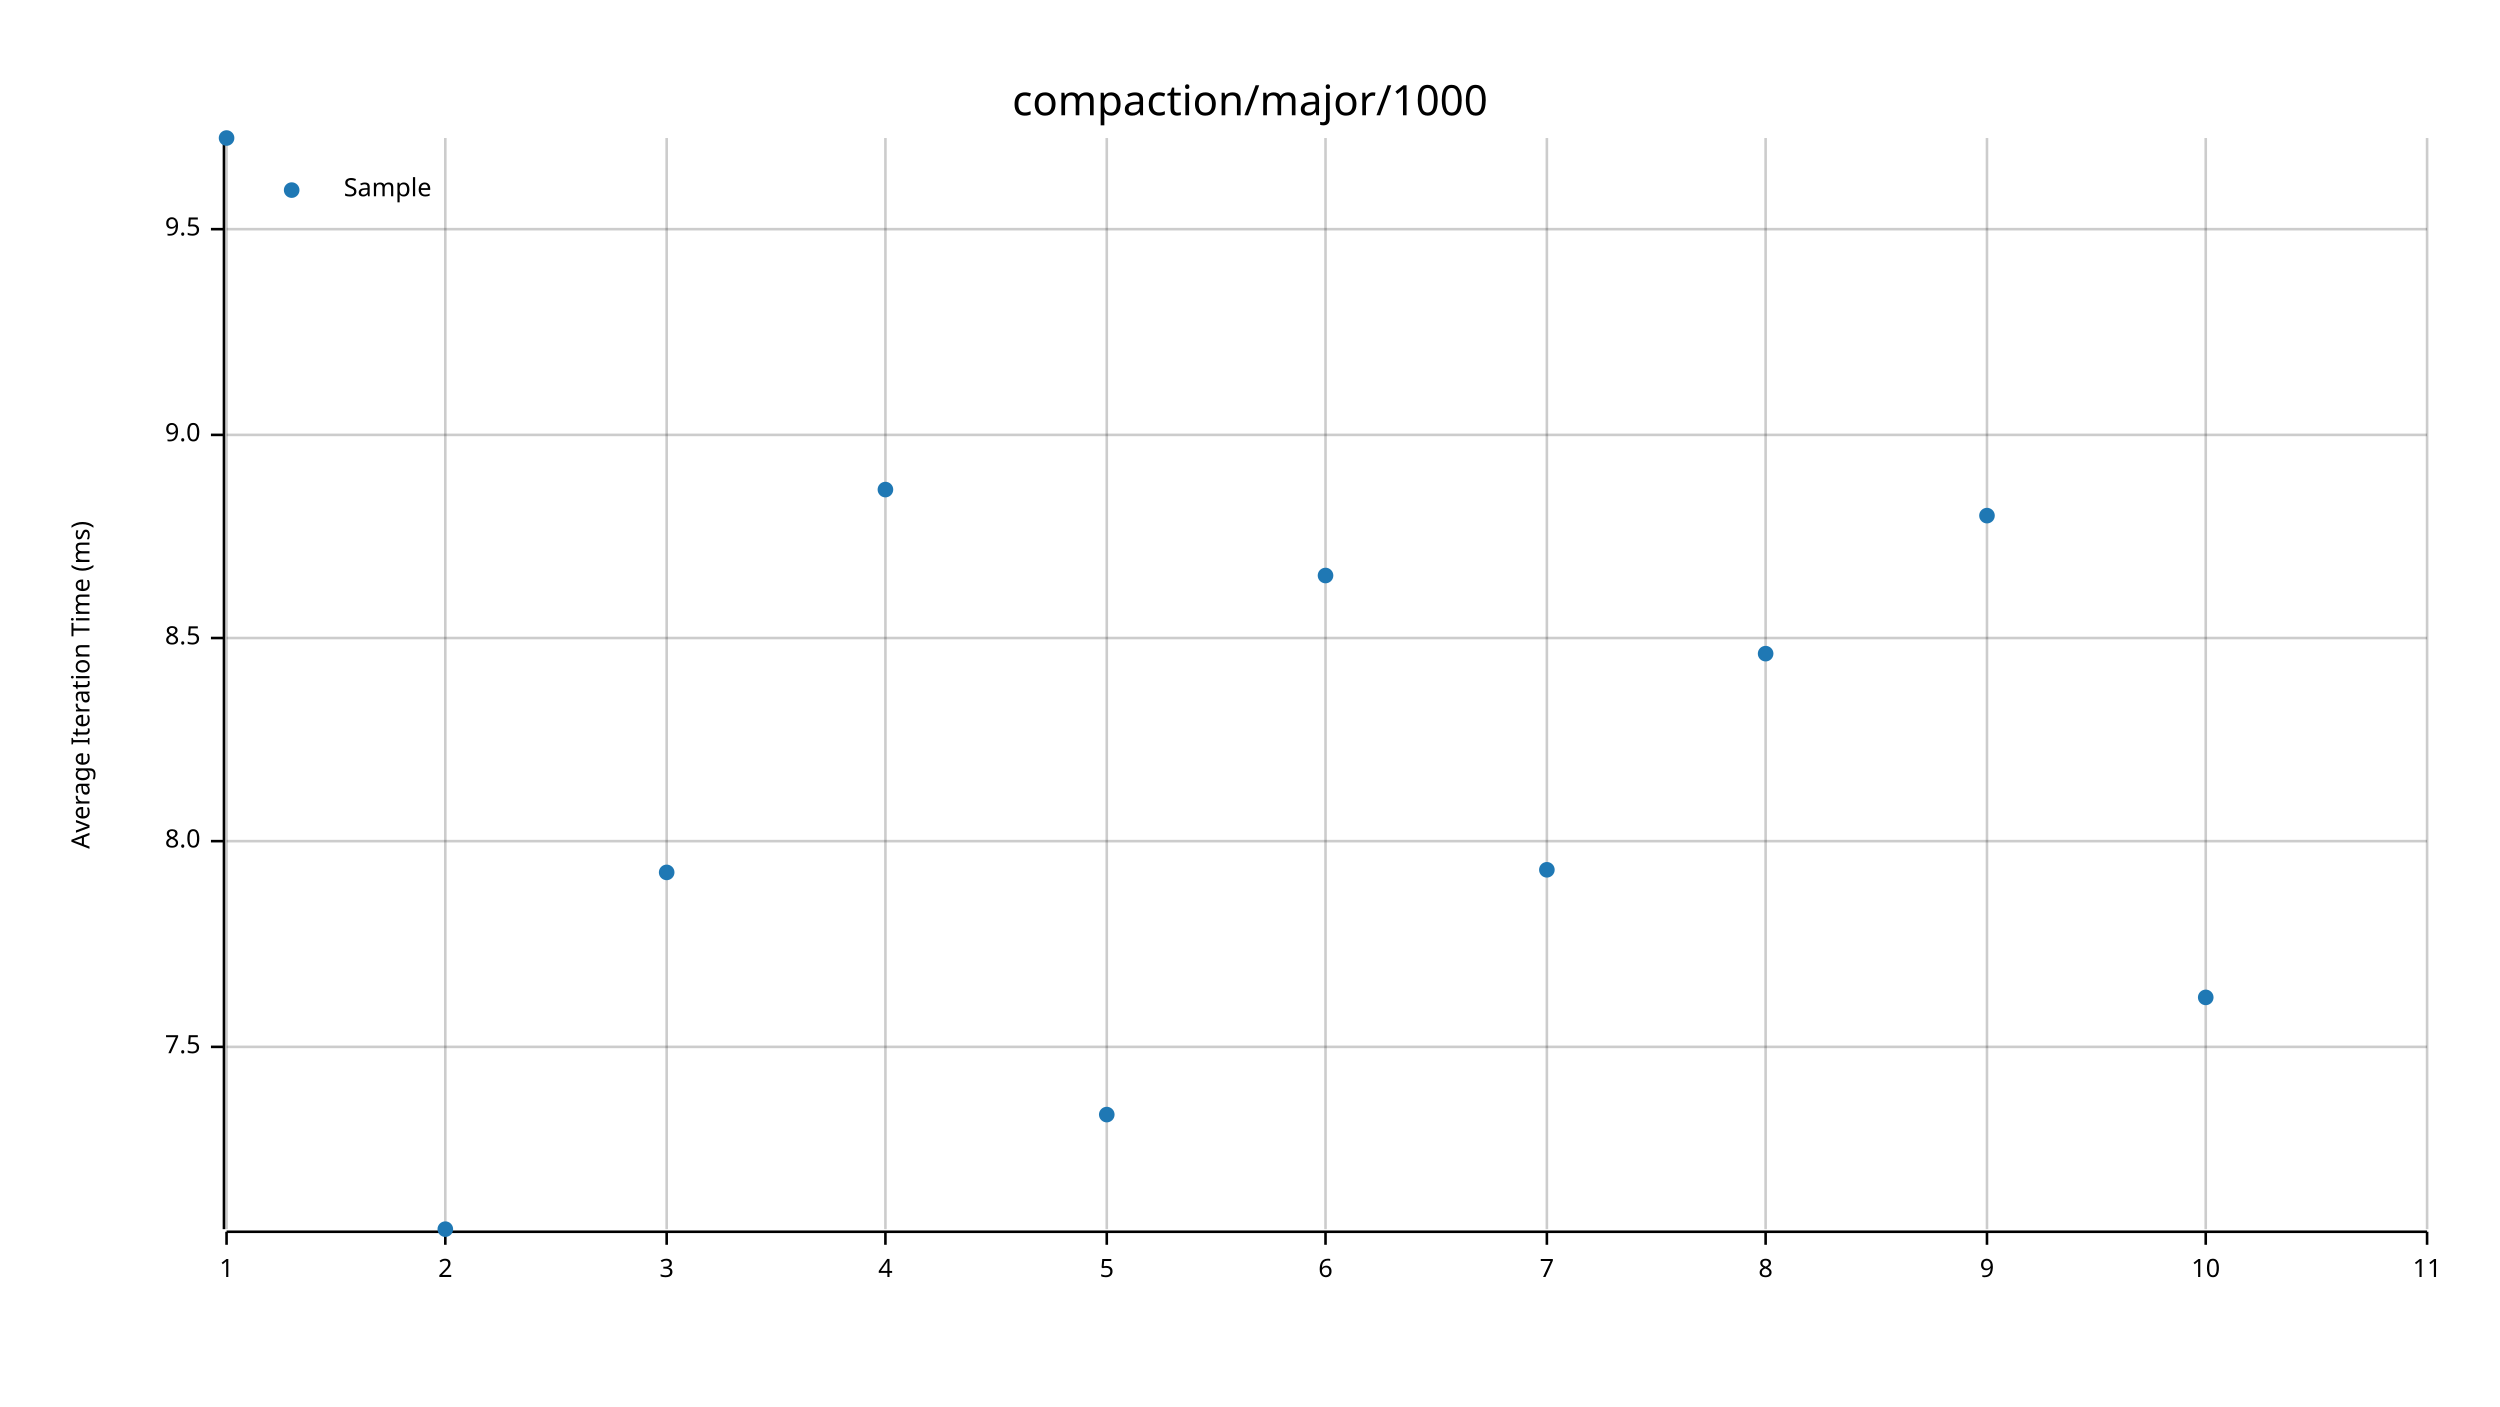
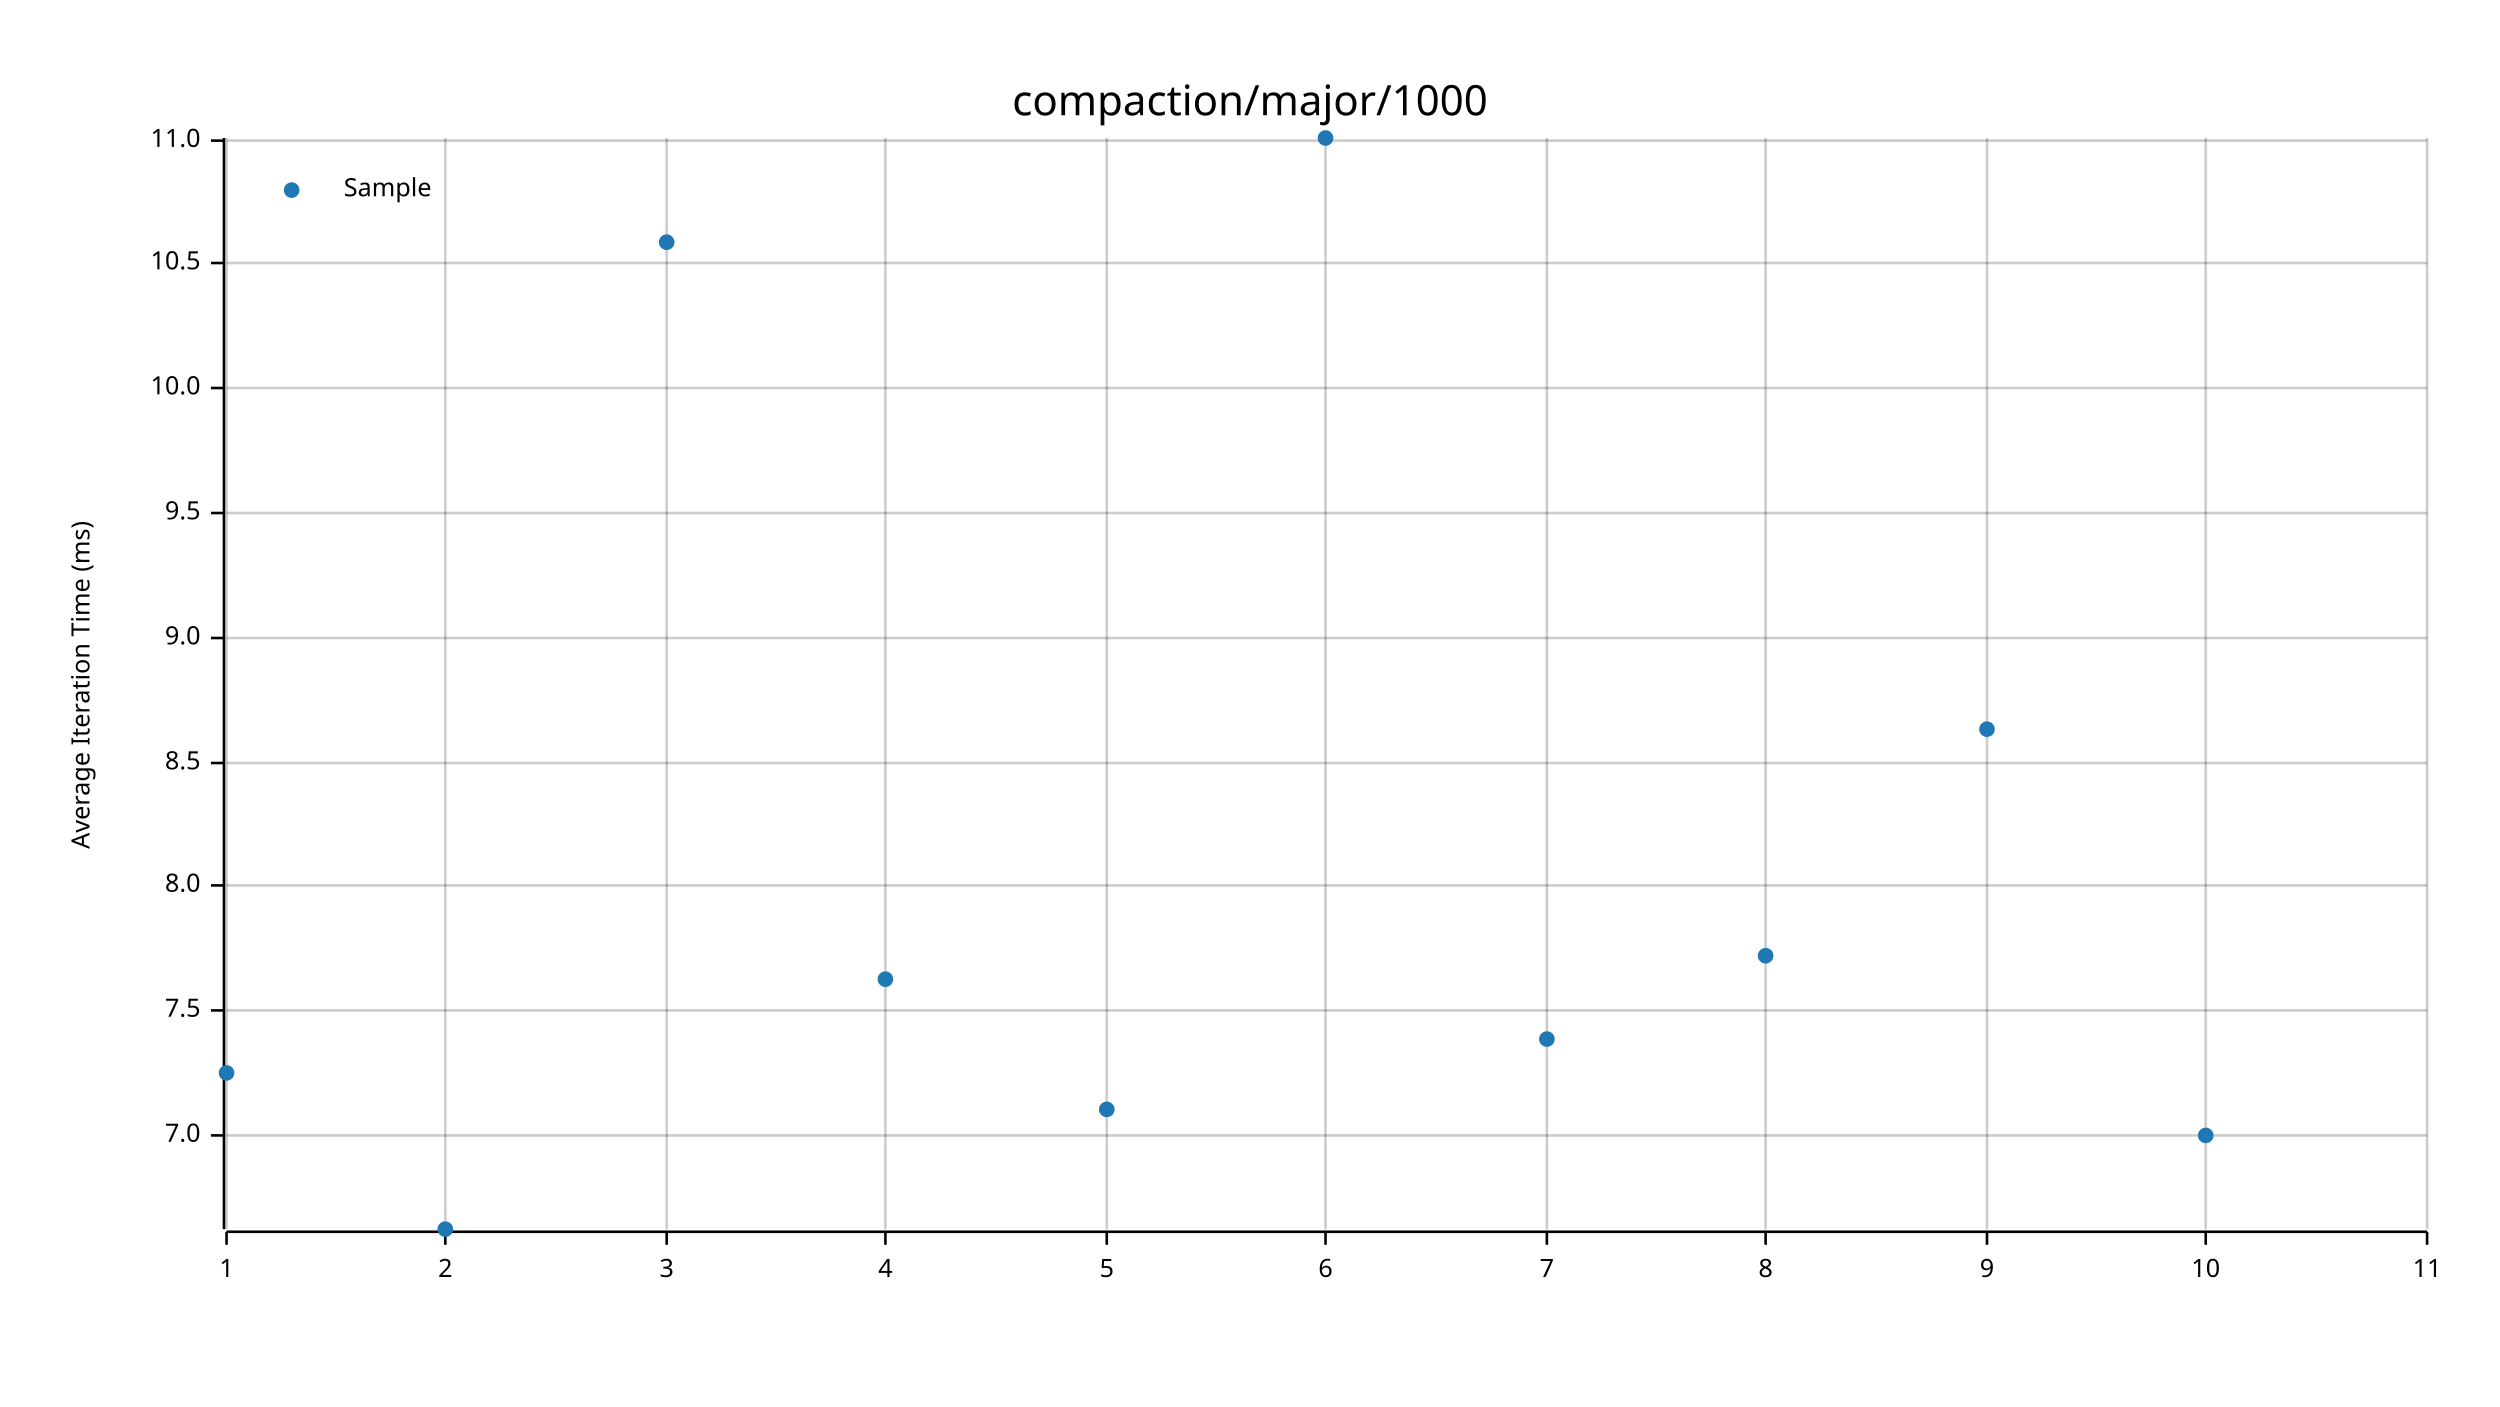
<svg xmlns="http://www.w3.org/2000/svg" width="960" height="540" viewBox="0 0 960 540">
  <text x="480" y="32" dy="0.76em" text-anchor="middle" font-family="sans-serif" font-size="16.129" opacity="1" fill="#000000">
compaction/major/1000
</text>
  <text x="27" y="263" dy="0.76em" text-anchor="middle" font-family="sans-serif" font-size="9.677" opacity="1" fill="#000000" transform="rotate(270, 27, 263)">
Average Iteration Time (ms)
</text>
  <line opacity="0.2" stroke="#000000" stroke-width="1" x1="87" y1="472" x2="87" y2="53" />
  <line opacity="0.2" stroke="#000000" stroke-width="1" x1="171" y1="472" x2="171" y2="53" />
  <line opacity="0.2" stroke="#000000" stroke-width="1" x1="256" y1="472" x2="256" y2="53" />
  <line opacity="0.2" stroke="#000000" stroke-width="1" x1="340" y1="472" x2="340" y2="53" />
  <line opacity="0.2" stroke="#000000" stroke-width="1" x1="425" y1="472" x2="425" y2="53" />
  <line opacity="0.2" stroke="#000000" stroke-width="1" x1="509" y1="472" x2="509" y2="53" />
  <line opacity="0.2" stroke="#000000" stroke-width="1" x1="594" y1="472" x2="594" y2="53" />
  <line opacity="0.2" stroke="#000000" stroke-width="1" x1="678" y1="472" x2="678" y2="53" />
  <line opacity="0.2" stroke="#000000" stroke-width="1" x1="763" y1="472" x2="763" y2="53" />
  <line opacity="0.2" stroke="#000000" stroke-width="1" x1="847" y1="472" x2="847" y2="53" />
  <line opacity="0.2" stroke="#000000" stroke-width="1" x1="932" y1="472" x2="932" y2="53" />
-   <line opacity="0.2" stroke="#000000" stroke-width="1" x1="87" y1="402" x2="932" y2="402" />
-   <line opacity="0.2" stroke="#000000" stroke-width="1" x1="87" y1="323" x2="932" y2="323" />
+   <line opacity="0.2" stroke="#000000" stroke-width="1" x1="87" y1="436" x2="932" y2="436" />
+   <line opacity="0.2" stroke="#000000" stroke-width="1" x1="87" y1="388" x2="932" y2="388" />
+   <line opacity="0.2" stroke="#000000" stroke-width="1" x1="87" y1="340" x2="932" y2="340" />
+   <line opacity="0.2" stroke="#000000" stroke-width="1" x1="87" y1="293" x2="932" y2="293" />
  <line opacity="0.2" stroke="#000000" stroke-width="1" x1="87" y1="245" x2="932" y2="245" />
-   <line opacity="0.2" stroke="#000000" stroke-width="1" x1="87" y1="167" x2="932" y2="167" />
-   <line opacity="0.2" stroke="#000000" stroke-width="1" x1="87" y1="88" x2="932" y2="88" />
+   <line opacity="0.2" stroke="#000000" stroke-width="1" x1="87" y1="197" x2="932" y2="197" />
+   <line opacity="0.2" stroke="#000000" stroke-width="1" x1="87" y1="149" x2="932" y2="149" />
+   <line opacity="0.2" stroke="#000000" stroke-width="1" x1="87" y1="101" x2="932" y2="101" />
+   <line opacity="0.2" stroke="#000000" stroke-width="1" x1="87" y1="54" x2="932" y2="54" />
  <polyline fill="none" opacity="1" stroke="#000000" stroke-width="1" points="86,53 86,472 " />
-   <text x="77" y="402" dy="0.5ex" text-anchor="end" font-family="sans-serif" font-size="9.677" opacity="1" fill="#000000">
+   <text x="77" y="436" dy="0.5ex" text-anchor="end" font-family="sans-serif" font-size="9.677" opacity="1" fill="#000000">
+ 7.0
+ </text>
+   <polyline fill="none" opacity="1" stroke="#000000" stroke-width="1" points="81,436 86,436 " />
+   <text x="77" y="388" dy="0.5ex" text-anchor="end" font-family="sans-serif" font-size="9.677" opacity="1" fill="#000000">
7.5
</text>
-   <polyline fill="none" opacity="1" stroke="#000000" stroke-width="1" points="81,402 86,402 " />
-   <text x="77" y="323" dy="0.5ex" text-anchor="end" font-family="sans-serif" font-size="9.677" opacity="1" fill="#000000">
+   <polyline fill="none" opacity="1" stroke="#000000" stroke-width="1" points="81,388 86,388 " />
+   <text x="77" y="340" dy="0.5ex" text-anchor="end" font-family="sans-serif" font-size="9.677" opacity="1" fill="#000000">
8.0
</text>
-   <polyline fill="none" opacity="1" stroke="#000000" stroke-width="1" points="81,323 86,323 " />
-   <text x="77" y="245" dy="0.5ex" text-anchor="end" font-family="sans-serif" font-size="9.677" opacity="1" fill="#000000">
+   <polyline fill="none" opacity="1" stroke="#000000" stroke-width="1" points="81,340 86,340 " />
+   <text x="77" y="293" dy="0.5ex" text-anchor="end" font-family="sans-serif" font-size="9.677" opacity="1" fill="#000000">
8.5
</text>
-   <polyline fill="none" opacity="1" stroke="#000000" stroke-width="1" points="81,245 86,245 " />
-   <text x="77" y="167" dy="0.5ex" text-anchor="end" font-family="sans-serif" font-size="9.677" opacity="1" fill="#000000">
+   <polyline fill="none" opacity="1" stroke="#000000" stroke-width="1" points="81,293 86,293 " />
+   <text x="77" y="245" dy="0.5ex" text-anchor="end" font-family="sans-serif" font-size="9.677" opacity="1" fill="#000000">
9.0
</text>
-   <polyline fill="none" opacity="1" stroke="#000000" stroke-width="1" points="81,167 86,167 " />
-   <text x="77" y="88" dy="0.5ex" text-anchor="end" font-family="sans-serif" font-size="9.677" opacity="1" fill="#000000">
+   <polyline fill="none" opacity="1" stroke="#000000" stroke-width="1" points="81,245 86,245 " />
+   <text x="77" y="197" dy="0.5ex" text-anchor="end" font-family="sans-serif" font-size="9.677" opacity="1" fill="#000000">
9.5
</text>
-   <polyline fill="none" opacity="1" stroke="#000000" stroke-width="1" points="81,88 86,88 " />
+   <polyline fill="none" opacity="1" stroke="#000000" stroke-width="1" points="81,197 86,197 " />
+   <text x="77" y="149" dy="0.5ex" text-anchor="end" font-family="sans-serif" font-size="9.677" opacity="1" fill="#000000">
+ 10.0
+ </text>
+   <polyline fill="none" opacity="1" stroke="#000000" stroke-width="1" points="81,149 86,149 " />
+   <text x="77" y="101" dy="0.5ex" text-anchor="end" font-family="sans-serif" font-size="9.677" opacity="1" fill="#000000">
+ 10.5
+ </text>
+   <polyline fill="none" opacity="1" stroke="#000000" stroke-width="1" points="81,101 86,101 " />
+   <text x="77" y="54" dy="0.5ex" text-anchor="end" font-family="sans-serif" font-size="9.677" opacity="1" fill="#000000">
+ 11.0
+ </text>
+   <polyline fill="none" opacity="1" stroke="#000000" stroke-width="1" points="81,54 86,54 " />
  <polyline fill="none" opacity="1" stroke="#000000" stroke-width="1" points="87,473 932,473 " />
  <text x="87" y="483" dy="0.76em" text-anchor="middle" font-family="sans-serif" font-size="9.677" opacity="1" fill="#000000">
1
</text>
  <polyline fill="none" opacity="1" stroke="#000000" stroke-width="1" points="87,473 87,478 " />
  <text x="171" y="483" dy="0.76em" text-anchor="middle" font-family="sans-serif" font-size="9.677" opacity="1" fill="#000000">
2
</text>
  <polyline fill="none" opacity="1" stroke="#000000" stroke-width="1" points="171,473 171,478 " />
  <text x="256" y="483" dy="0.76em" text-anchor="middle" font-family="sans-serif" font-size="9.677" opacity="1" fill="#000000">
3
</text>
  <polyline fill="none" opacity="1" stroke="#000000" stroke-width="1" points="256,473 256,478 " />
  <text x="340" y="483" dy="0.76em" text-anchor="middle" font-family="sans-serif" font-size="9.677" opacity="1" fill="#000000">
4
</text>
  <polyline fill="none" opacity="1" stroke="#000000" stroke-width="1" points="340,473 340,478 " />
  <text x="425" y="483" dy="0.76em" text-anchor="middle" font-family="sans-serif" font-size="9.677" opacity="1" fill="#000000">
5
</text>
  <polyline fill="none" opacity="1" stroke="#000000" stroke-width="1" points="425,473 425,478 " />
  <text x="509" y="483" dy="0.76em" text-anchor="middle" font-family="sans-serif" font-size="9.677" opacity="1" fill="#000000">
6
</text>
  <polyline fill="none" opacity="1" stroke="#000000" stroke-width="1" points="509,473 509,478 " />
  <text x="594" y="483" dy="0.76em" text-anchor="middle" font-family="sans-serif" font-size="9.677" opacity="1" fill="#000000">
7
</text>
  <polyline fill="none" opacity="1" stroke="#000000" stroke-width="1" points="594,473 594,478 " />
  <text x="678" y="483" dy="0.76em" text-anchor="middle" font-family="sans-serif" font-size="9.677" opacity="1" fill="#000000">
8
</text>
  <polyline fill="none" opacity="1" stroke="#000000" stroke-width="1" points="678,473 678,478 " />
  <text x="763" y="483" dy="0.76em" text-anchor="middle" font-family="sans-serif" font-size="9.677" opacity="1" fill="#000000">
9
</text>
  <polyline fill="none" opacity="1" stroke="#000000" stroke-width="1" points="763,473 763,478 " />
  <text x="847" y="483" dy="0.76em" text-anchor="middle" font-family="sans-serif" font-size="9.677" opacity="1" fill="#000000">
10
</text>
  <polyline fill="none" opacity="1" stroke="#000000" stroke-width="1" points="847,473 847,478 " />
  <text x="932" y="483" dy="0.76em" text-anchor="middle" font-family="sans-serif" font-size="9.677" opacity="1" fill="#000000">
11
</text>
  <polyline fill="none" opacity="1" stroke="#000000" stroke-width="1" points="932,473 932,478 " />
-   <circle cx="87" cy="53" r="3" opacity="1" fill="#1F78B4" stroke="none" stroke-width="1" />
+   <circle cx="87" cy="412" r="3" opacity="1" fill="#1F78B4" stroke="none" stroke-width="1" />
  <circle cx="171" cy="472" r="3" opacity="1" fill="#1F78B4" stroke="none" stroke-width="1" />
-   <circle cx="256" cy="335" r="3" opacity="1" fill="#1F78B4" stroke="none" stroke-width="1" />
-   <circle cx="340" cy="188" r="3" opacity="1" fill="#1F78B4" stroke="none" stroke-width="1" />
-   <circle cx="425" cy="428" r="3" opacity="1" fill="#1F78B4" stroke="none" stroke-width="1" />
-   <circle cx="509" cy="221" r="3" opacity="1" fill="#1F78B4" stroke="none" stroke-width="1" />
-   <circle cx="594" cy="334" r="3" opacity="1" fill="#1F78B4" stroke="none" stroke-width="1" />
-   <circle cx="678" cy="251" r="3" opacity="1" fill="#1F78B4" stroke="none" stroke-width="1" />
-   <circle cx="763" cy="198" r="3" opacity="1" fill="#1F78B4" stroke="none" stroke-width="1" />
-   <circle cx="847" cy="383" r="3" opacity="1" fill="#1F78B4" stroke="none" stroke-width="1" />
+   <circle cx="256" cy="93" r="3" opacity="1" fill="#1F78B4" stroke="none" stroke-width="1" />
+   <circle cx="340" cy="376" r="3" opacity="1" fill="#1F78B4" stroke="none" stroke-width="1" />
+   <circle cx="425" cy="426" r="3" opacity="1" fill="#1F78B4" stroke="none" stroke-width="1" />
+   <circle cx="509" cy="53" r="3" opacity="1" fill="#1F78B4" stroke="none" stroke-width="1" />
+   <circle cx="594" cy="399" r="3" opacity="1" fill="#1F78B4" stroke="none" stroke-width="1" />
+   <circle cx="678" cy="367" r="3" opacity="1" fill="#1F78B4" stroke="none" stroke-width="1" />
+   <circle cx="763" cy="280" r="3" opacity="1" fill="#1F78B4" stroke="none" stroke-width="1" />
+   <circle cx="847" cy="436" r="3" opacity="1" fill="#1F78B4" stroke="none" stroke-width="1" />
  <text x="132" y="68" dy="0.76em" text-anchor="start" font-family="sans-serif" font-size="9.677" opacity="1" fill="#000000">
Sample
</text>
  <circle cx="112" cy="73" r="3" opacity="1" fill="#1F78B4" stroke="none" stroke-width="1" />
</svg>
